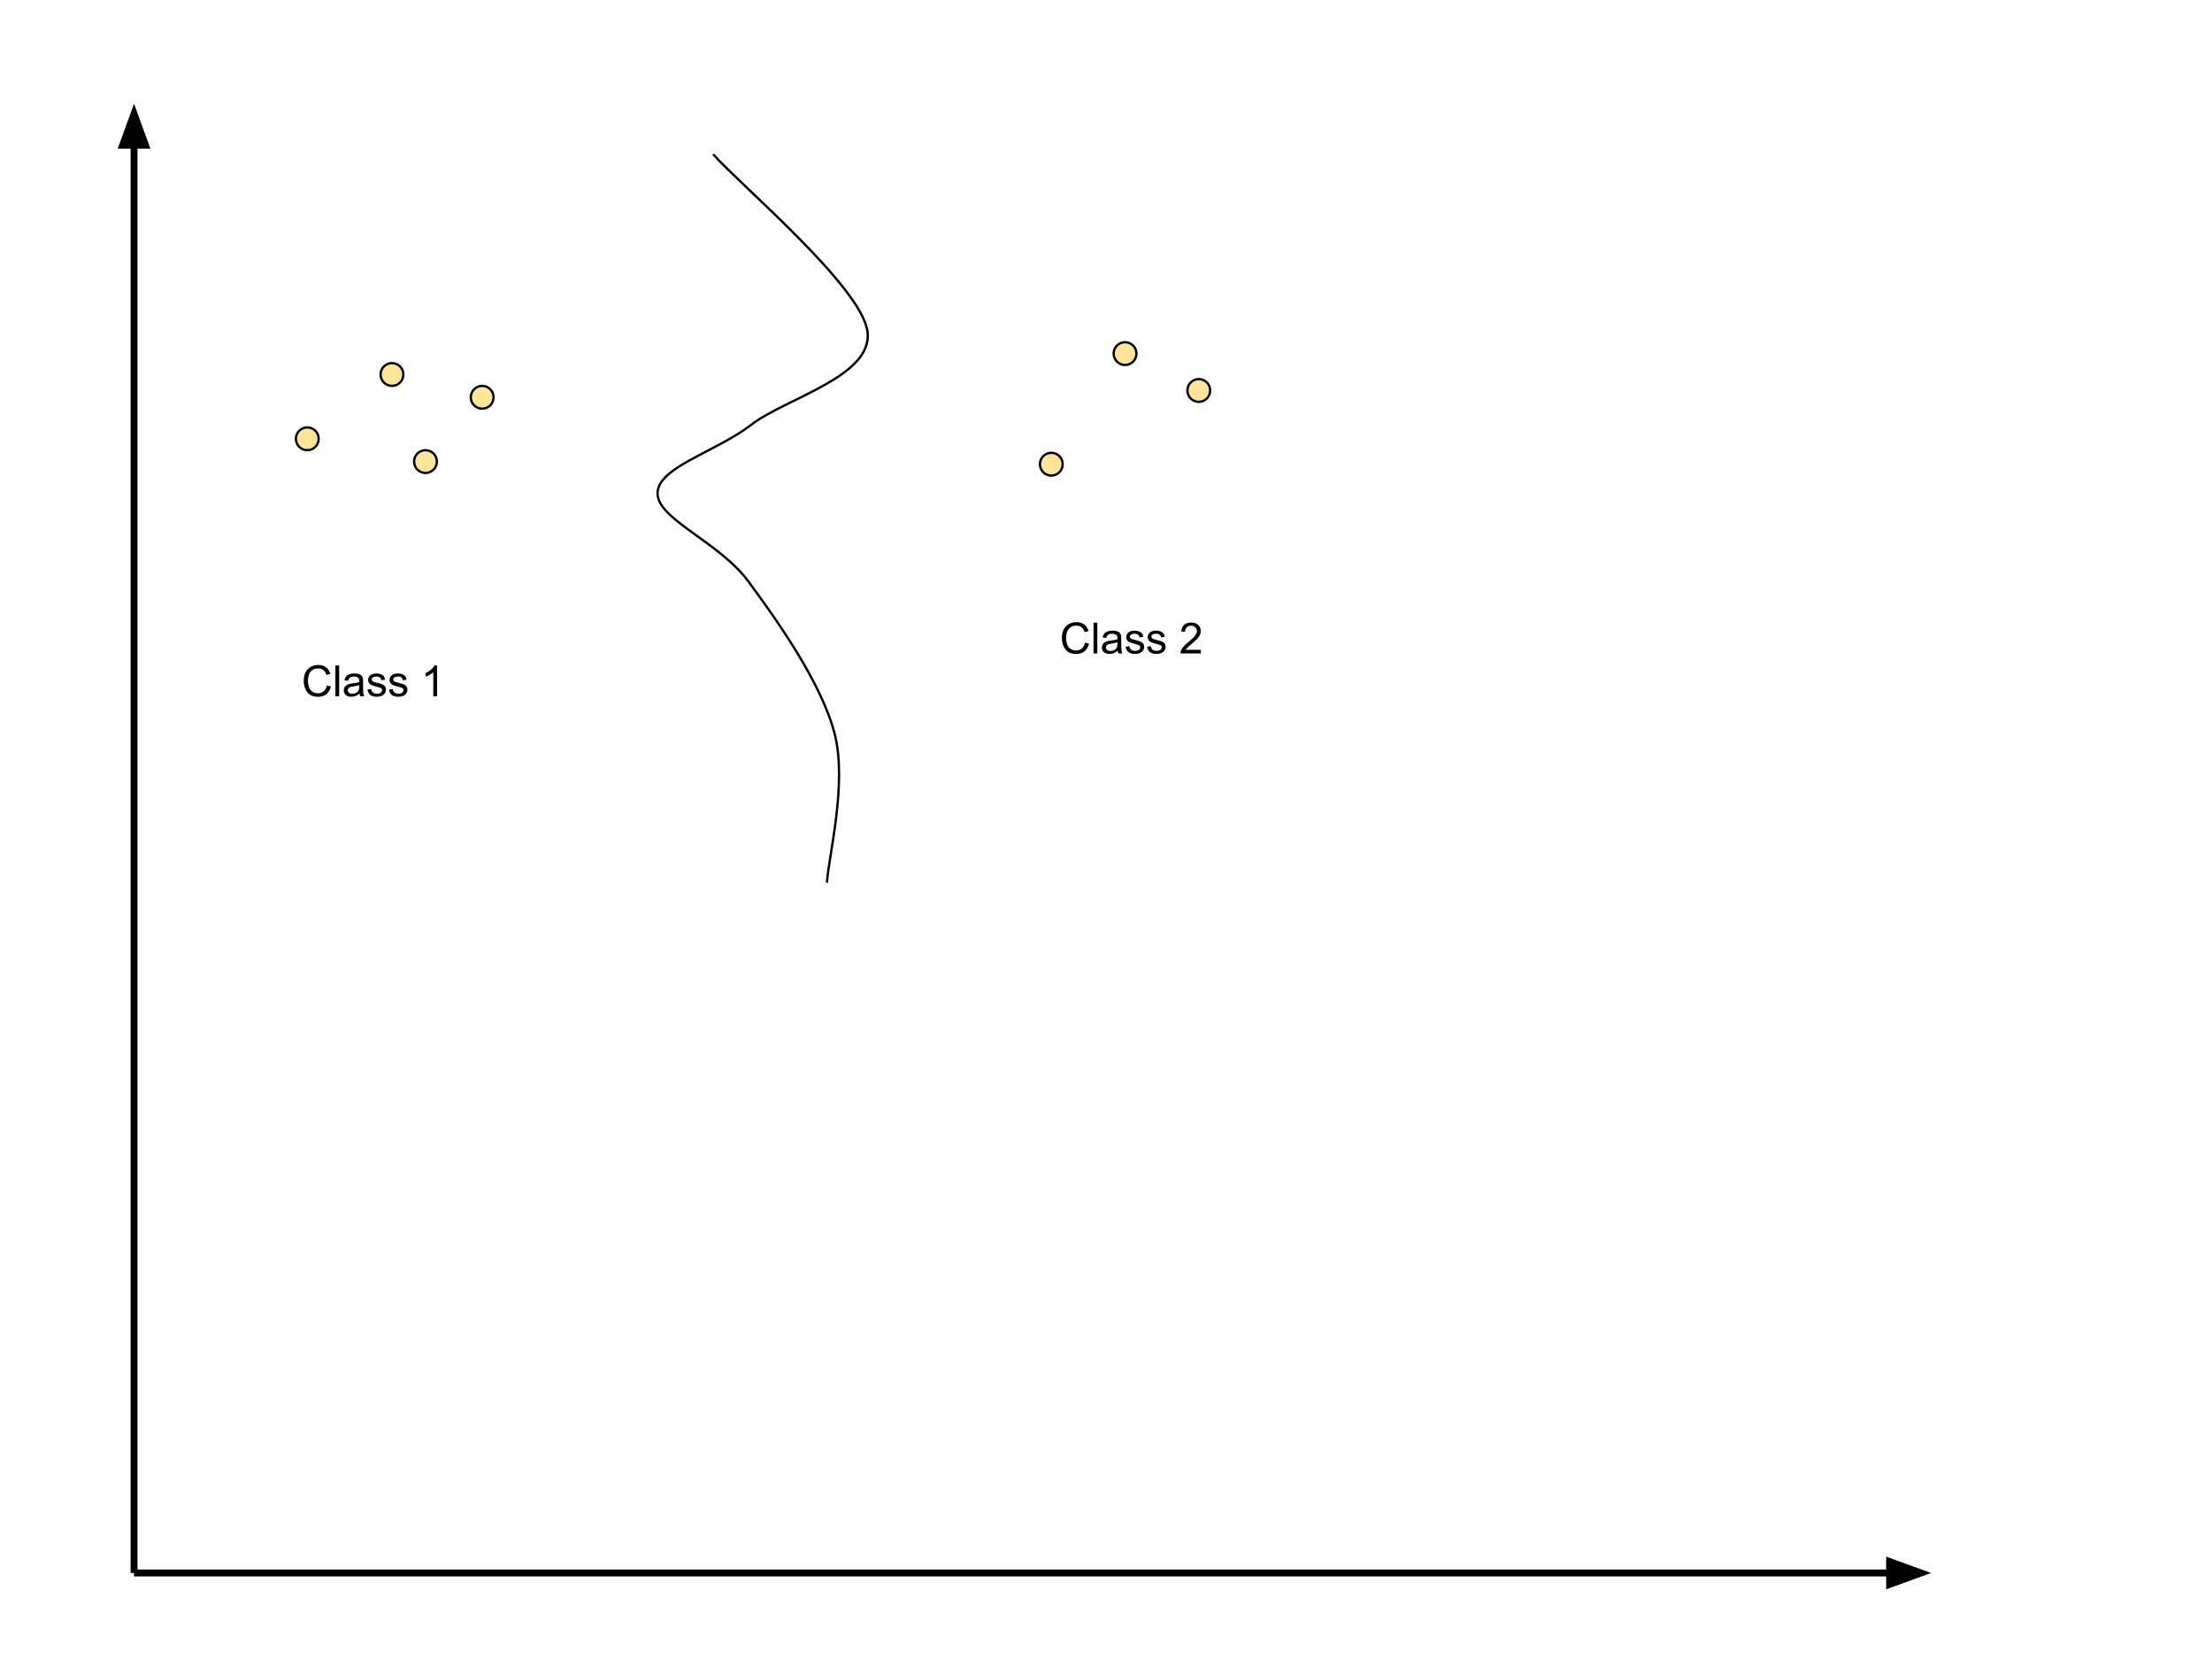
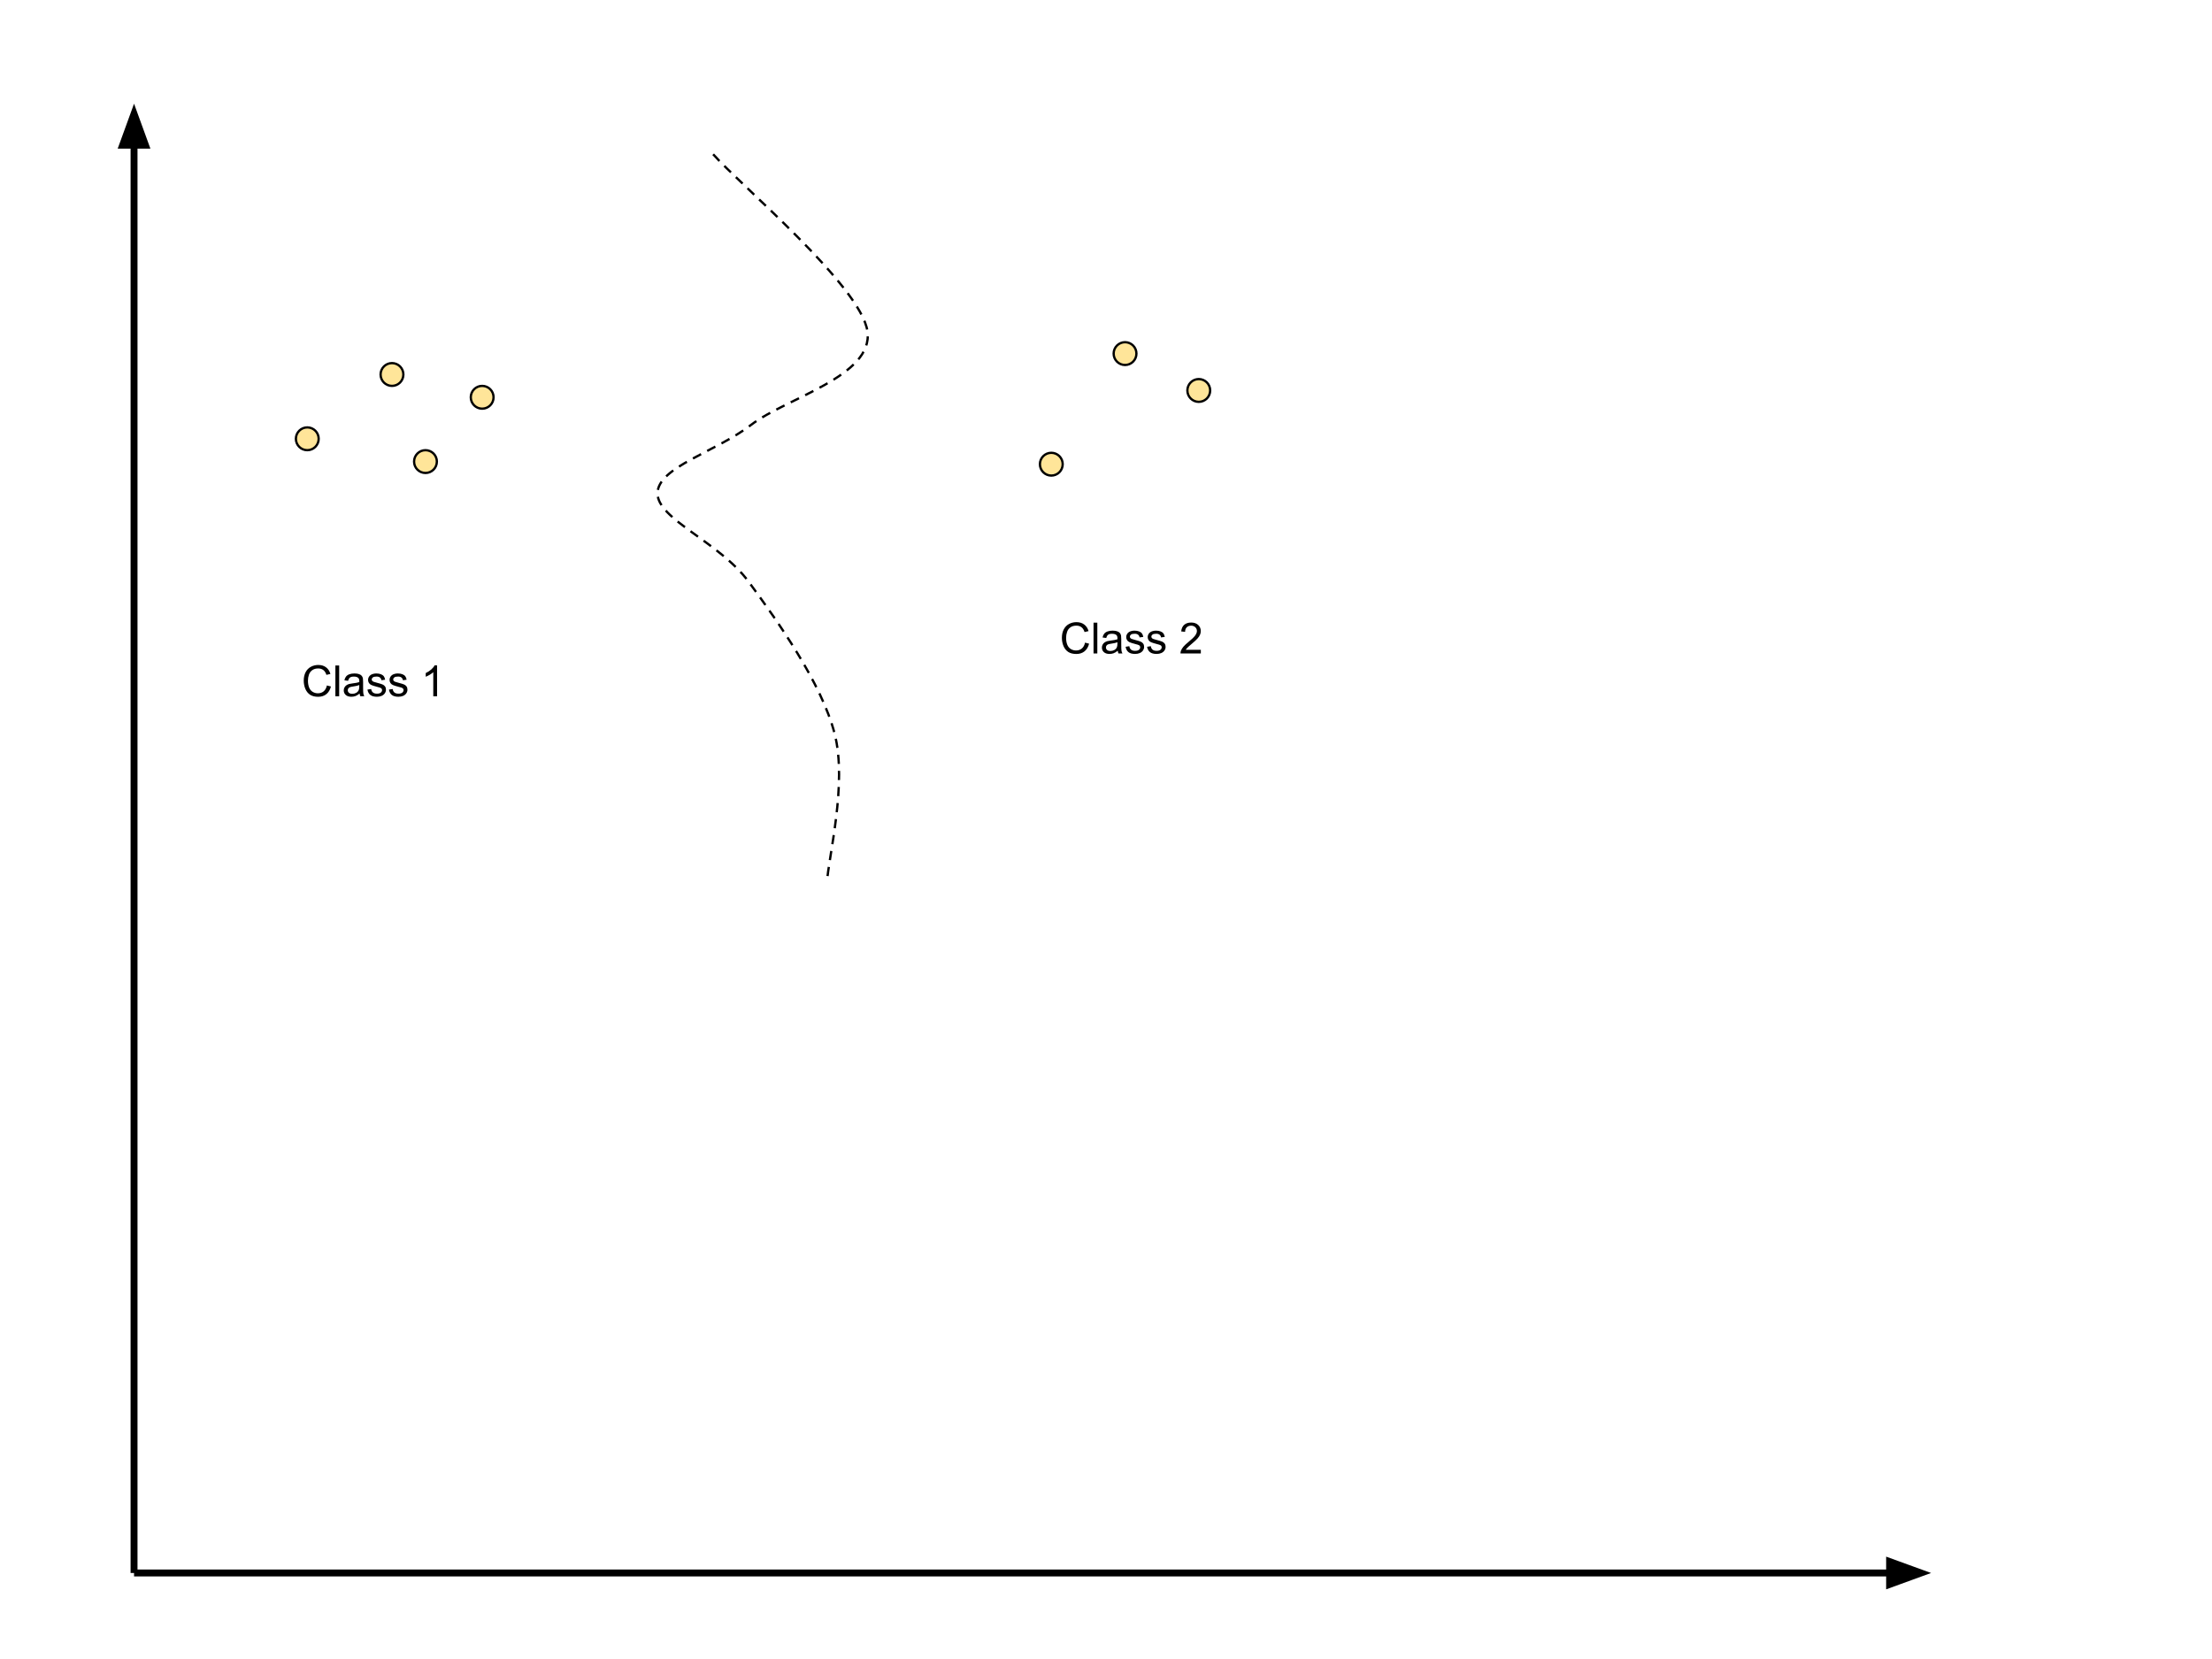
<svg xmlns="http://www.w3.org/2000/svg" version="1.1" viewBox="0.0 0.0 960.0 720.0" fill="none" stroke="none" stroke-linecap="square" stroke-miterlimit="10">
  <clipPath id="p.0">
    <path d="m0 0l960.0 0l0 720.0l-960.0 0l0 -720.0z" clip-rule="nonzero" />
  </clipPath>
  <g clip-path="url(#p.0)">
    <path fill="#000000" fill-opacity="0.0" d="m0 0l960.0 0l0 720.0l-960.0 0z" fill-rule="evenodd" />
    <path fill="#000000" fill-opacity="0.0" d="m20.853 45.0l74.646 0l0 637.669l-74.646 0z" fill-rule="evenodd" />
    <path fill="#000000" fill-opacity="0.0" d="m800.756 45.0l74.646 0l0 637.669l-74.646 0z" fill-rule="evenodd" />
    <path fill="#000000" fill-opacity="0.0" d="m58.176 682.669l0 -637.669" fill-rule="evenodd" />
    <path stroke="#000000" stroke-width="3.0" stroke-linejoin="round" stroke-linecap="butt" d="m58.176 682.669l0 -619.669" fill-rule="evenodd" />
    <path fill="#000000" stroke="#000000" stroke-width="3.0" stroke-linecap="butt" d="m63.131 63.0l-4.955 -13.614l-4.955 13.614z" fill-rule="evenodd" />
    <path fill="#000000" fill-opacity="0.0" d="m58.176 682.669l779.905 0" fill-rule="evenodd" />
    <path stroke="#000000" stroke-width="3.0" stroke-linejoin="round" stroke-linecap="butt" d="m58.176 682.669l761.905 0" fill-rule="evenodd" />
    <path fill="#000000" stroke="#000000" stroke-width="3.0" stroke-linecap="butt" d="m820.081 687.625l13.614 -4.955l-13.614 -4.955z" fill-rule="evenodd" />
    <path fill="#ffe599" d="m128.415 190.433l0 0c0 -2.731 2.214 -4.945 4.945 -4.945l0 0c1.311 0 2.569 0.521 3.497 1.448c0.927 0.927 1.448 2.185 1.448 3.497l0 0c0 2.731 -2.214 4.945 -4.945 4.945l0 0c-2.731 0 -4.945 -2.214 -4.945 -4.945z" fill-rule="evenodd" />
    <path stroke="#000000" stroke-width="1.0" stroke-linejoin="round" stroke-linecap="butt" d="m128.415 190.433l0 0c0 -2.731 2.214 -4.945 4.945 -4.945l0 0c1.311 0 2.569 0.521 3.497 1.448c0.927 0.927 1.448 2.185 1.448 3.497l0 0c0 2.731 -2.214 4.945 -4.945 4.945l0 0c-2.731 0 -4.945 -2.214 -4.945 -4.945z" fill-rule="evenodd" />
    <path fill="#ffe599" d="m165.173 162.53l0 0c0 -2.731 2.214 -4.945 4.945 -4.945l0 0c1.311 0 2.569 0.521 3.497 1.448c0.927 0.927 1.448 2.185 1.448 3.497l0 0c0 2.731 -2.214 4.945 -4.945 4.945l0 0c-2.731 0 -4.945 -2.214 -4.945 -4.945z" fill-rule="evenodd" />
    <path stroke="#000000" stroke-width="1.0" stroke-linejoin="round" stroke-linecap="butt" d="m165.173 162.53l0 0c0 -2.731 2.214 -4.945 4.945 -4.945l0 0c1.311 0 2.569 0.521 3.497 1.448c0.927 0.927 1.448 2.185 1.448 3.497l0 0c0 2.731 -2.214 4.945 -4.945 4.945l0 0c-2.731 0 -4.945 -2.214 -4.945 -4.945z" fill-rule="evenodd" />
    <path fill="#ffe599" d="m204.318 172.42l0 0c0 -2.731 2.214 -4.945 4.945 -4.945l0 0c1.311 0 2.569 0.521 3.497 1.448c0.927 0.927 1.448 2.185 1.448 3.497l0 0c0 2.731 -2.214 4.945 -4.945 4.945l0 0c-2.731 0 -4.945 -2.214 -4.945 -4.945z" fill-rule="evenodd" />
    <path stroke="#000000" stroke-width="1.0" stroke-linejoin="round" stroke-linecap="butt" d="m204.318 172.42l0 0c0 -2.731 2.214 -4.945 4.945 -4.945l0 0c1.311 0 2.569 0.521 3.497 1.448c0.927 0.927 1.448 2.185 1.448 3.497l0 0c0 2.731 -2.214 4.945 -4.945 4.945l0 0c-2.731 0 -4.945 -2.214 -4.945 -4.945z" fill-rule="evenodd" />
    <path fill="#ffe599" d="m179.709 200.323l0 0c0 -2.731 2.214 -4.945 4.945 -4.945l0 0c1.311 0 2.569 0.521 3.497 1.448c0.927 0.927 1.448 2.185 1.448 3.497l0 0c0 2.731 -2.214 4.945 -4.945 4.945l0 0c-2.731 0 -4.945 -2.214 -4.945 -4.945z" fill-rule="evenodd" />
    <path stroke="#000000" stroke-width="1.0" stroke-linejoin="round" stroke-linecap="butt" d="m179.709 200.323l0 0c0 -2.731 2.214 -4.945 4.945 -4.945l0 0c1.311 0 2.569 0.521 3.497 1.448c0.927 0.927 1.448 2.185 1.448 3.497l0 0c0 2.731 -2.214 4.945 -4.945 4.945l0 0c-2.731 0 -4.945 -2.214 -4.945 -4.945z" fill-rule="evenodd" />
    <path fill="#ffe599" d="m483.318 153.457l0 0c0 -2.731 2.214 -4.945 4.945 -4.945l0 0c1.311 0 2.569 0.521 3.497 1.448c0.927 0.927 1.448 2.185 1.448 3.497l0 0c0 2.731 -2.214 4.945 -4.945 4.945l0 0c-2.731 0 -4.945 -2.214 -4.945 -4.945z" fill-rule="evenodd" />
    <path stroke="#000000" stroke-width="1.0" stroke-linejoin="round" stroke-linecap="butt" d="m483.318 153.457l0 0c0 -2.731 2.214 -4.945 4.945 -4.945l0 0c1.311 0 2.569 0.521 3.497 1.448c0.927 0.927 1.448 2.185 1.448 3.497l0 0c0 2.731 -2.214 4.945 -4.945 4.945l0 0c-2.731 0 -4.945 -2.214 -4.945 -4.945z" fill-rule="evenodd" />
    <path fill="#ffe599" d="m515.318 169.457l0 0c0 -2.731 2.214 -4.945 4.945 -4.945l0 0c1.311 0 2.569 0.521 3.497 1.448c0.927 0.927 1.448 2.185 1.448 3.497l0 0c0 2.731 -2.214 4.945 -4.945 4.945l0 0c-2.731 0 -4.945 -2.214 -4.945 -4.945z" fill-rule="evenodd" />
    <path stroke="#000000" stroke-width="1.0" stroke-linejoin="round" stroke-linecap="butt" d="m515.318 169.457l0 0c0 -2.731 2.214 -4.945 4.945 -4.945l0 0c1.311 0 2.569 0.521 3.497 1.448c0.927 0.927 1.448 2.185 1.448 3.497l0 0c0 2.731 -2.214 4.945 -4.945 4.945l0 0c-2.731 0 -4.945 -2.214 -4.945 -4.945z" fill-rule="evenodd" />
    <path fill="#ffe599" d="m451.318 201.457l0 0c0 -2.731 2.214 -4.945 4.945 -4.945l0 0c1.311 0 2.569 0.521 3.497 1.448c0.927 0.927 1.448 2.185 1.448 3.497l0 0c0 2.731 -2.214 4.945 -4.945 4.945l0 0c-2.731 0 -4.945 -2.214 -4.945 -4.945z" fill-rule="evenodd" />
    <path stroke="#000000" stroke-width="1.0" stroke-linejoin="round" stroke-linecap="butt" d="m451.318 201.457l0 0c0 -2.731 2.214 -4.945 4.945 -4.945l0 0c1.311 0 2.569 0.521 3.497 1.448c0.927 0.927 1.448 2.185 1.448 3.497l0 0c0 2.731 -2.214 4.945 -4.945 4.945l0 0c-2.731 0 -4.945 -2.214 -4.945 -4.945z" fill-rule="evenodd" />
    <path fill="#000000" fill-opacity="0.0" d="m309.513 66.95c11.159 12.805 64.209 57.256 66.953 76.829c2.744 19.573 -35.305 28.904 -50.488 40.612c-15.183 11.707 -40.429 18.291 -40.612 29.633c-0.183 11.341 26.71 21.036 39.514 38.415c12.805 17.378 31.644 44.087 37.315 65.856c5.671 21.769 -2.743 53.963 -3.291 64.756" fill-rule="evenodd" />
-     <path stroke="#000000" stroke-width="1.0" stroke-linejoin="round" stroke-linecap="butt" d="m309.513 66.95c11.159 12.805 64.209 57.256 66.953 76.829c2.744 19.573 -35.305 28.904 -50.488 40.612c-15.183 11.707 -40.429 18.291 -40.612 29.633c-0.183 11.341 26.71 21.036 39.514 38.415c12.805 17.378 31.644 44.087 37.315 65.856c5.671 21.769 -2.743 53.963 -3.291 64.756" fill-rule="evenodd" />
+     <path stroke="#000000" stroke-width="1.0" stroke-linejoin="round" stroke-linecap="butt" stroke-dasharray="4.0,3.0" d="m309.513 66.95c11.159 12.805 64.209 57.256 66.953 76.829c2.744 19.573 -35.305 28.904 -50.488 40.612c-15.183 11.707 -40.429 18.291 -40.612 29.633c-0.183 11.341 26.71 21.036 39.514 38.415c12.805 17.378 31.644 44.087 37.315 65.856c5.671 21.769 -2.743 53.963 -3.291 64.756" fill-rule="evenodd" />
    <path fill="#000000" fill-opacity="0.0" d="m112.617 268.903l98.772 0l0 52.693l-98.772 0z" fill-rule="evenodd" />
    <path fill="#000000" d="m141.867 297.482l1.766 0.453q-0.562 2.172 -2.0 3.328q-1.438 1.141 -3.531 1.141q-2.156 0 -3.516 -0.875q-1.344 -0.891 -2.062 -2.547q-0.703 -1.672 -0.703 -3.594q0 -2.078 0.797 -3.625q0.797 -1.562 2.266 -2.359q1.484 -0.812 3.25 -0.812q2.0 0 3.359 1.016q1.375 1.016 1.906 2.875l-1.734 0.406q-0.469 -1.453 -1.359 -2.109q-0.875 -0.672 -2.203 -0.672q-1.547 0 -2.578 0.734q-1.031 0.734 -1.453 1.984q-0.422 1.234 -0.422 2.562q0 1.703 0.5 2.969q0.5 1.266 1.547 1.906q1.047 0.625 2.266 0.625q1.484 0 2.516 -0.859q1.031 -0.859 1.391 -2.547zm3.692 4.688l0 -13.359l1.641 0l0 13.359l-1.641 0zm10.504 -1.188q-0.922 0.766 -1.766 1.094q-0.828 0.312 -1.797 0.312q-1.594 0 -2.453 -0.781q-0.859 -0.781 -0.859 -1.984q0 -0.719 0.328 -1.297q0.328 -0.594 0.844 -0.938q0.531 -0.359 1.188 -0.547q0.469 -0.125 1.453 -0.25q1.984 -0.234 2.922 -0.562q0.016 -0.344 0.016 -0.422q0 -1.0 -0.469 -1.422q-0.625 -0.547 -1.875 -0.547q-1.156 0 -1.703 0.406q-0.547 0.406 -0.812 1.422l-1.609 -0.219q0.219 -1.016 0.719 -1.641q0.5 -0.641 1.453 -0.984q0.953 -0.344 2.188 -0.344q1.25 0 2.016 0.297q0.781 0.281 1.141 0.734q0.375 0.438 0.516 1.109q0.078 0.422 0.078 1.516l0 2.188q0 2.281 0.109 2.891q0.109 0.594 0.406 1.156l-1.703 0q-0.266 -0.516 -0.328 -1.188zm-0.141 -3.672q-0.891 0.375 -2.672 0.625q-1.016 0.141 -1.438 0.328q-0.422 0.188 -0.656 0.531q-0.219 0.344 -0.219 0.781q0 0.656 0.5 1.094q0.5 0.438 1.453 0.438q0.938 0 1.672 -0.406q0.75 -0.422 1.094 -1.141q0.266 -0.562 0.266 -1.641l0 -0.609zm3.548 1.969l1.625 -0.25q0.125 0.969 0.75 1.5q0.625 0.516 1.75 0.516q1.125 0 1.672 -0.453q0.547 -0.469 0.547 -1.094q0 -0.547 -0.484 -0.875q-0.328 -0.219 -1.672 -0.547q-1.812 -0.469 -2.516 -0.797q-0.688 -0.328 -1.047 -0.906q-0.359 -0.594 -0.359 -1.312q0 -0.641 0.297 -1.188q0.297 -0.562 0.812 -0.922q0.375 -0.281 1.031 -0.469q0.672 -0.203 1.422 -0.203q1.141 0 2.0 0.328q0.859 0.328 1.266 0.891q0.422 0.562 0.578 1.5l-1.609 0.219q-0.109 -0.75 -0.641 -1.172q-0.516 -0.422 -1.469 -0.422q-1.141 0 -1.625 0.375q-0.469 0.375 -0.469 0.875q0 0.312 0.188 0.578q0.203 0.266 0.641 0.438q0.234 0.094 1.438 0.422q1.75 0.453 2.438 0.75q0.688 0.297 1.078 0.859q0.391 0.562 0.391 1.406q0 0.828 -0.484 1.547q-0.469 0.719 -1.375 1.125q-0.906 0.391 -2.047 0.391q-1.875 0 -2.875 -0.781q-0.984 -0.781 -1.25 -2.328zm9.328 0l1.625 -0.25q0.125 0.969 0.75 1.5q0.625 0.516 1.75 0.516q1.125 0 1.672 -0.453q0.547 -0.469 0.547 -1.094q0 -0.547 -0.484 -0.875q-0.328 -0.219 -1.672 -0.547q-1.812 -0.469 -2.516 -0.797q-0.688 -0.328 -1.047 -0.906q-0.359 -0.594 -0.359 -1.312q0 -0.641 0.297 -1.188q0.297 -0.562 0.812 -0.922q0.375 -0.281 1.031 -0.469q0.672 -0.203 1.422 -0.203q1.141 0 2.0 0.328q0.859 0.328 1.266 0.891q0.422 0.562 0.578 1.5l-1.609 0.219q-0.109 -0.75 -0.641 -1.172q-0.516 -0.422 -1.469 -0.422q-1.141 0 -1.625 0.375q-0.469 0.375 -0.469 0.875q0 0.312 0.188 0.578q0.203 0.266 0.641 0.438q0.234 0.094 1.438 0.422q1.75 0.453 2.438 0.75q0.688 0.297 1.078 0.859q0.391 0.562 0.391 1.406q0 0.828 -0.484 1.547q-0.469 0.719 -1.375 1.125q-0.906 0.391 -2.047 0.391q-1.875 0 -2.875 -0.781q-0.984 -0.781 -1.25 -2.328zm20.886 2.891l-1.641 0l0 -10.453q-0.594 0.562 -1.562 1.141q-0.953 0.562 -1.719 0.844l0 -1.594q1.375 -0.641 2.406 -1.562q1.031 -0.922 1.453 -1.781l1.062 0l0 13.406z" fill-rule="nonzero" />
    <path fill="#000000" fill-opacity="0.0" d="m441.651 250.32l98.772 0l0 52.693l-98.772 0z" fill-rule="evenodd" />
    <path fill="#000000" d="m470.901 278.899l1.766 0.453q-0.562 2.172 -2.0 3.328q-1.438 1.141 -3.531 1.141q-2.156 0 -3.516 -0.875q-1.344 -0.891 -2.062 -2.547q-0.703 -1.672 -0.703 -3.594q0 -2.078 0.797 -3.625q0.797 -1.562 2.266 -2.359q1.484 -0.812 3.25 -0.812q2.0 0 3.359 1.016q1.375 1.016 1.906 2.875l-1.734 0.406q-0.469 -1.453 -1.359 -2.109q-0.875 -0.672 -2.203 -0.672q-1.547 0 -2.578 0.734q-1.031 0.734 -1.453 1.984q-0.422 1.234 -0.422 2.562q0 1.703 0.5 2.969q0.5 1.266 1.547 1.906q1.047 0.625 2.266 0.625q1.484 0 2.516 -0.859q1.031 -0.859 1.391 -2.547zm3.692 4.688l0 -13.359l1.641 0l0 13.359l-1.641 0zm10.504 -1.188q-0.922 0.766 -1.766 1.094q-0.828 0.312 -1.797 0.312q-1.594 0 -2.453 -0.781q-0.859 -0.781 -0.859 -1.984q0 -0.719 0.328 -1.297q0.328 -0.594 0.844 -0.938q0.531 -0.359 1.188 -0.547q0.469 -0.125 1.453 -0.25q1.984 -0.234 2.922 -0.562q0.016 -0.344 0.016 -0.422q0 -1.0 -0.469 -1.422q-0.625 -0.547 -1.875 -0.547q-1.156 0 -1.703 0.406q-0.547 0.406 -0.812 1.422l-1.609 -0.219q0.219 -1.016 0.719 -1.641q0.5 -0.641 1.453 -0.984q0.953 -0.344 2.188 -0.344q1.25 0 2.016 0.297q0.781 0.281 1.141 0.734q0.375 0.438 0.516 1.109q0.078 0.422 0.078 1.516l0 2.188q0 2.281 0.109 2.891q0.109 0.594 0.406 1.156l-1.703 0q-0.266 -0.516 -0.328 -1.188zm-0.141 -3.672q-0.891 0.375 -2.672 0.625q-1.016 0.141 -1.438 0.328q-0.422 0.188 -0.656 0.531q-0.219 0.344 -0.219 0.781q0 0.656 0.5 1.094q0.5 0.438 1.453 0.438q0.938 0 1.672 -0.406q0.75 -0.422 1.094 -1.141q0.266 -0.562 0.266 -1.641l0 -0.609zm3.548 1.969l1.625 -0.25q0.125 0.969 0.75 1.5q0.625 0.516 1.75 0.516q1.125 0 1.672 -0.453q0.547 -0.469 0.547 -1.094q0 -0.547 -0.484 -0.875q-0.328 -0.219 -1.672 -0.547q-1.812 -0.469 -2.516 -0.797q-0.688 -0.328 -1.047 -0.906q-0.359 -0.594 -0.359 -1.312q0 -0.641 0.297 -1.188q0.297 -0.562 0.812 -0.922q0.375 -0.281 1.031 -0.469q0.672 -0.203 1.422 -0.203q1.141 0 2.0 0.328q0.859 0.328 1.266 0.891q0.422 0.562 0.578 1.5l-1.609 0.219q-0.109 -0.75 -0.641 -1.172q-0.516 -0.422 -1.469 -0.422q-1.141 0 -1.625 0.375q-0.469 0.375 -0.469 0.875q0 0.312 0.188 0.578q0.203 0.266 0.641 0.438q0.234 0.094 1.438 0.422q1.75 0.453 2.438 0.75q0.688 0.297 1.078 0.859q0.391 0.562 0.391 1.406q0 0.828 -0.484 1.547q-0.469 0.719 -1.375 1.125q-0.906 0.391 -2.047 0.391q-1.875 0 -2.875 -0.781q-0.984 -0.781 -1.25 -2.328zm9.328 0l1.625 -0.25q0.125 0.969 0.75 1.5q0.625 0.516 1.75 0.516q1.125 0 1.672 -0.453q0.547 -0.469 0.547 -1.094q0 -0.547 -0.484 -0.875q-0.328 -0.219 -1.672 -0.547q-1.812 -0.469 -2.516 -0.797q-0.688 -0.328 -1.047 -0.906q-0.359 -0.594 -0.359 -1.312q0 -0.641 0.297 -1.188q0.297 -0.562 0.812 -0.922q0.375 -0.281 1.031 -0.469q0.672 -0.203 1.422 -0.203q1.141 0 2.0 0.328q0.859 0.328 1.266 0.891q0.422 0.562 0.578 1.5l-1.609 0.219q-0.109 -0.75 -0.641 -1.172q-0.516 -0.422 -1.469 -0.422q-1.141 0 -1.625 0.375q-0.469 0.375 -0.469 0.875q0 0.312 0.188 0.578q0.203 0.266 0.641 0.438q0.234 0.094 1.438 0.422q1.75 0.453 2.438 0.75q0.688 0.297 1.078 0.859q0.391 0.562 0.391 1.406q0 0.828 -0.484 1.547q-0.469 0.719 -1.375 1.125q-0.906 0.391 -2.047 0.391q-1.875 0 -2.875 -0.781q-0.984 -0.781 -1.25 -2.328zm23.324 1.312l0 1.578l-8.828 0q-0.016 -0.594 0.188 -1.141q0.344 -0.906 1.078 -1.781q0.75 -0.875 2.156 -2.016q2.172 -1.781 2.938 -2.828q0.766 -1.047 0.766 -1.969q0 -0.984 -0.703 -1.641q-0.688 -0.672 -1.812 -0.672q-1.188 0 -1.906 0.719q-0.703 0.703 -0.703 1.953l-1.688 -0.172q0.172 -1.891 1.297 -2.875q1.141 -0.984 3.031 -0.984q1.922 0 3.047 1.062q1.125 1.062 1.125 2.641q0 0.797 -0.328 1.578q-0.328 0.781 -1.094 1.641q-0.75 0.844 -2.531 2.344q-1.469 1.234 -1.891 1.688q-0.422 0.438 -0.688 0.875l6.547 0z" fill-rule="nonzero" />
  </g>
</svg>
